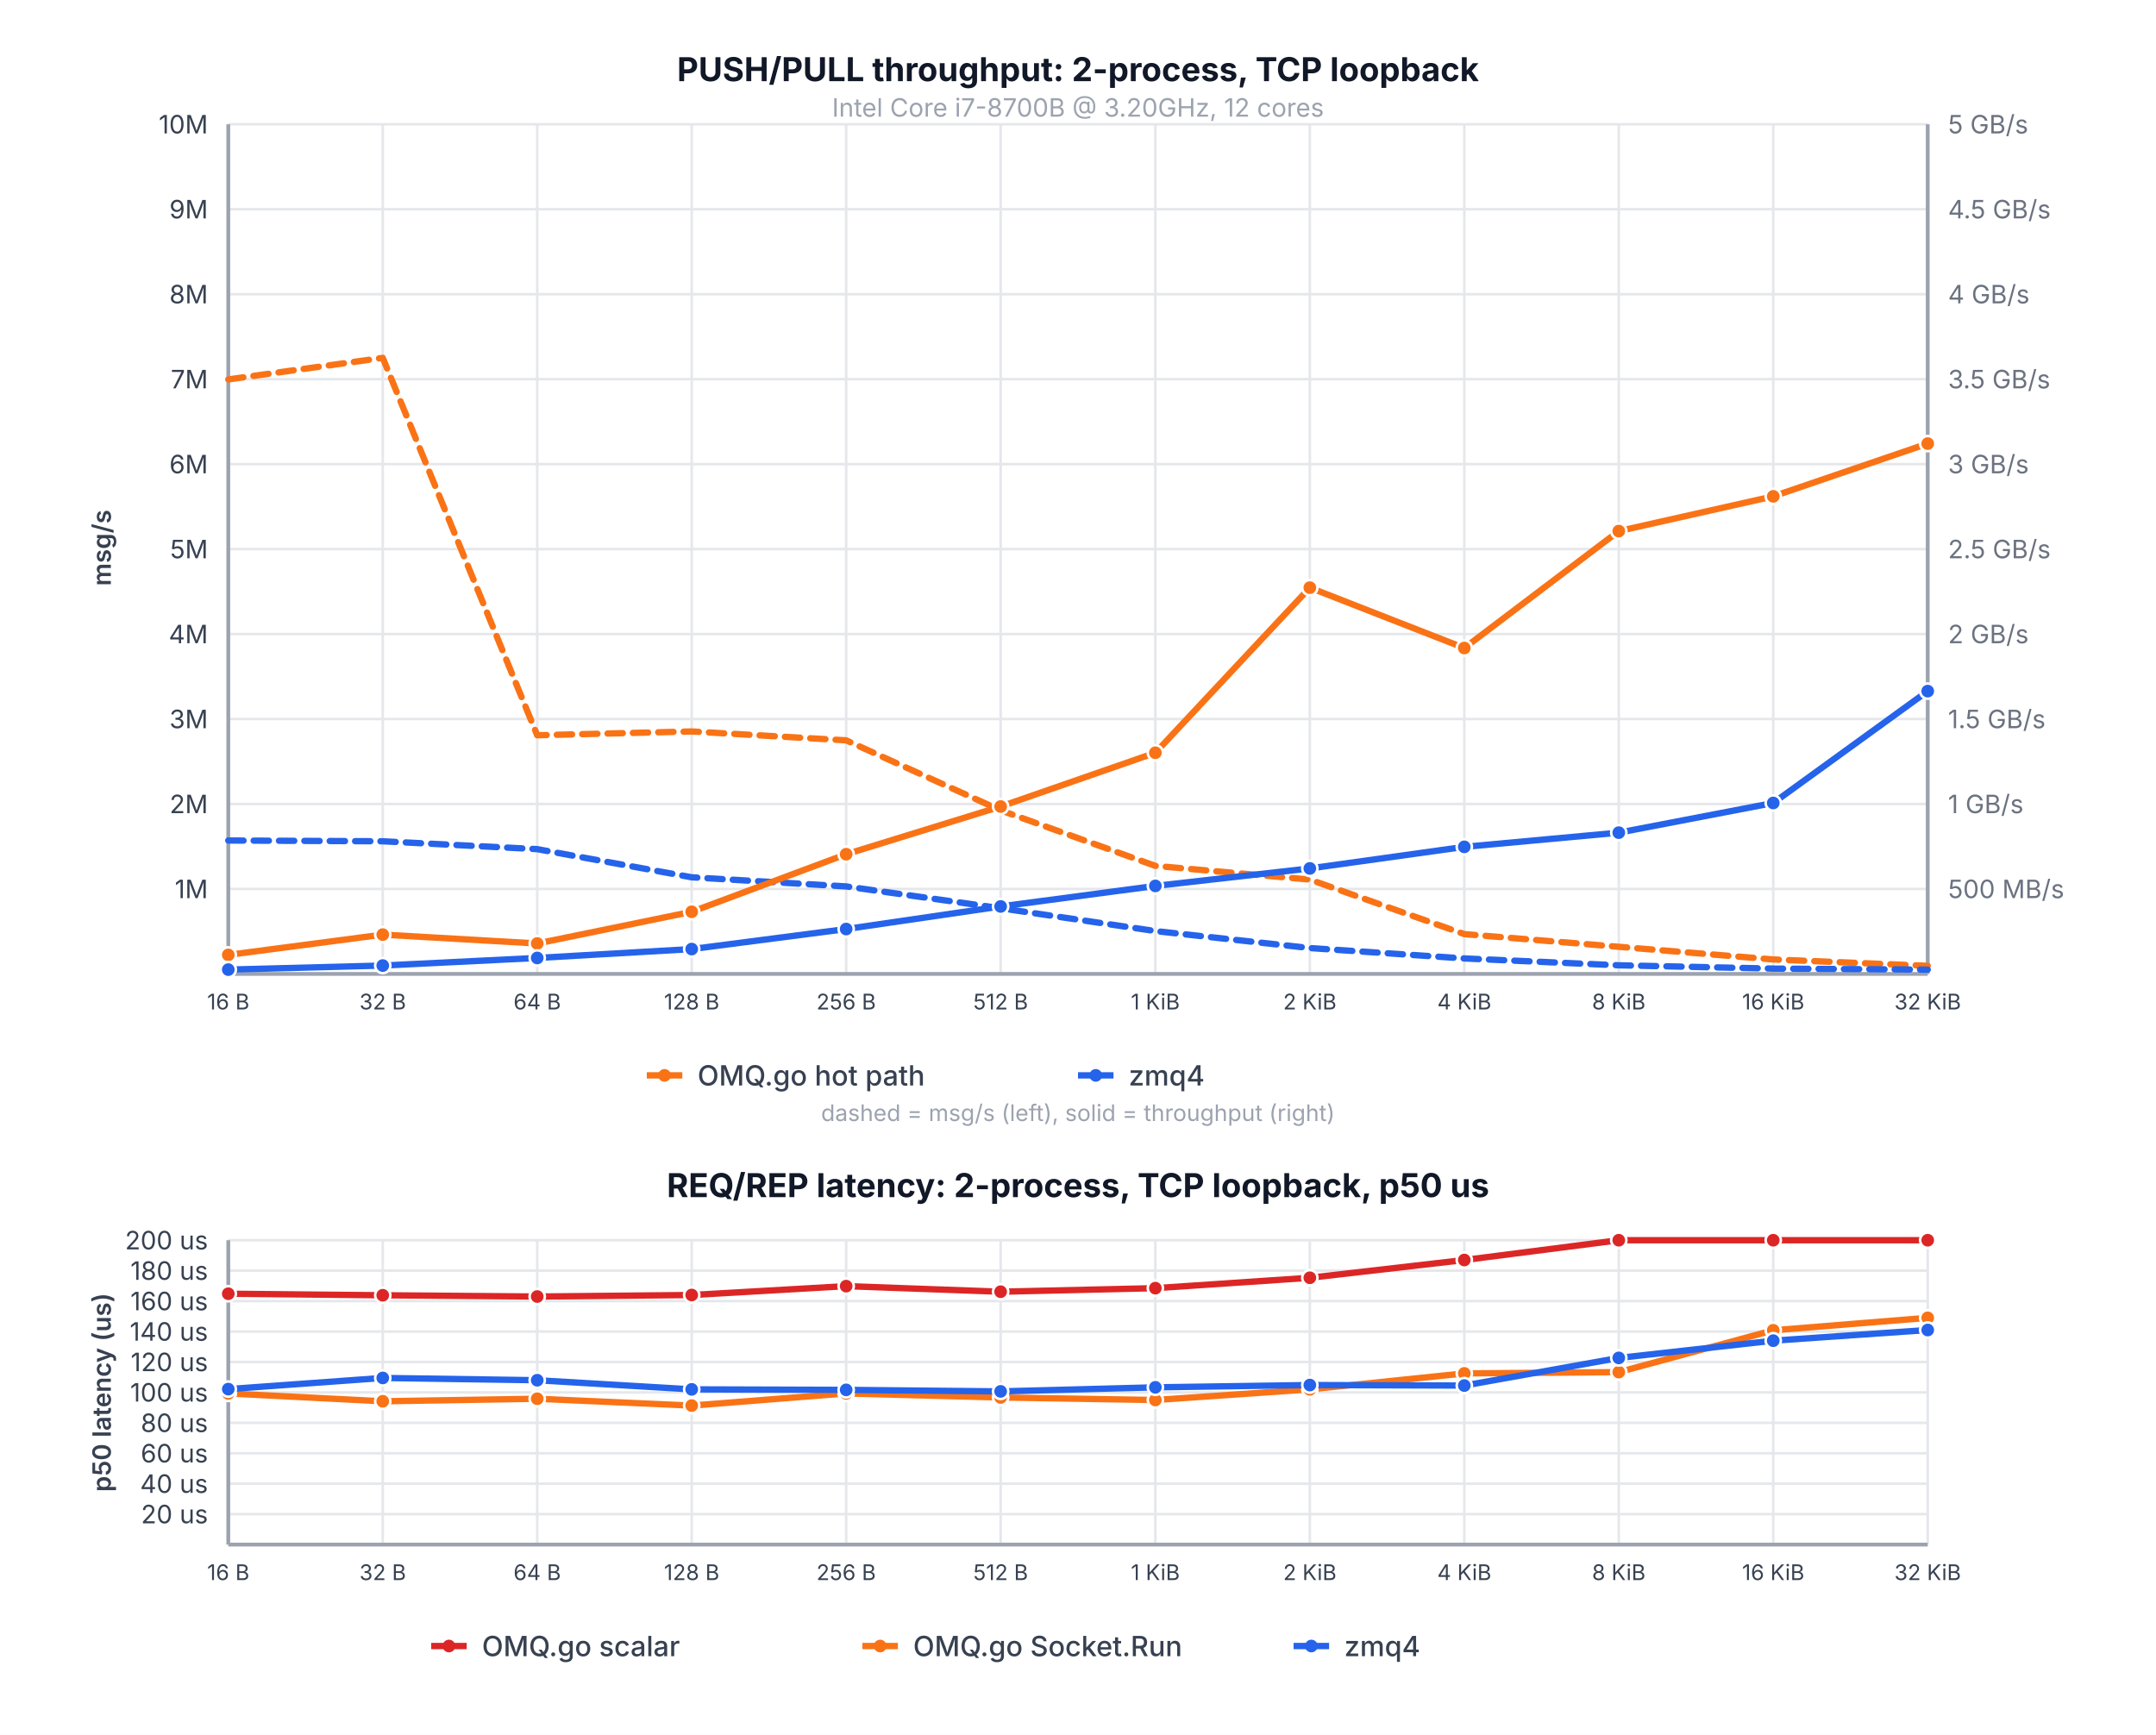
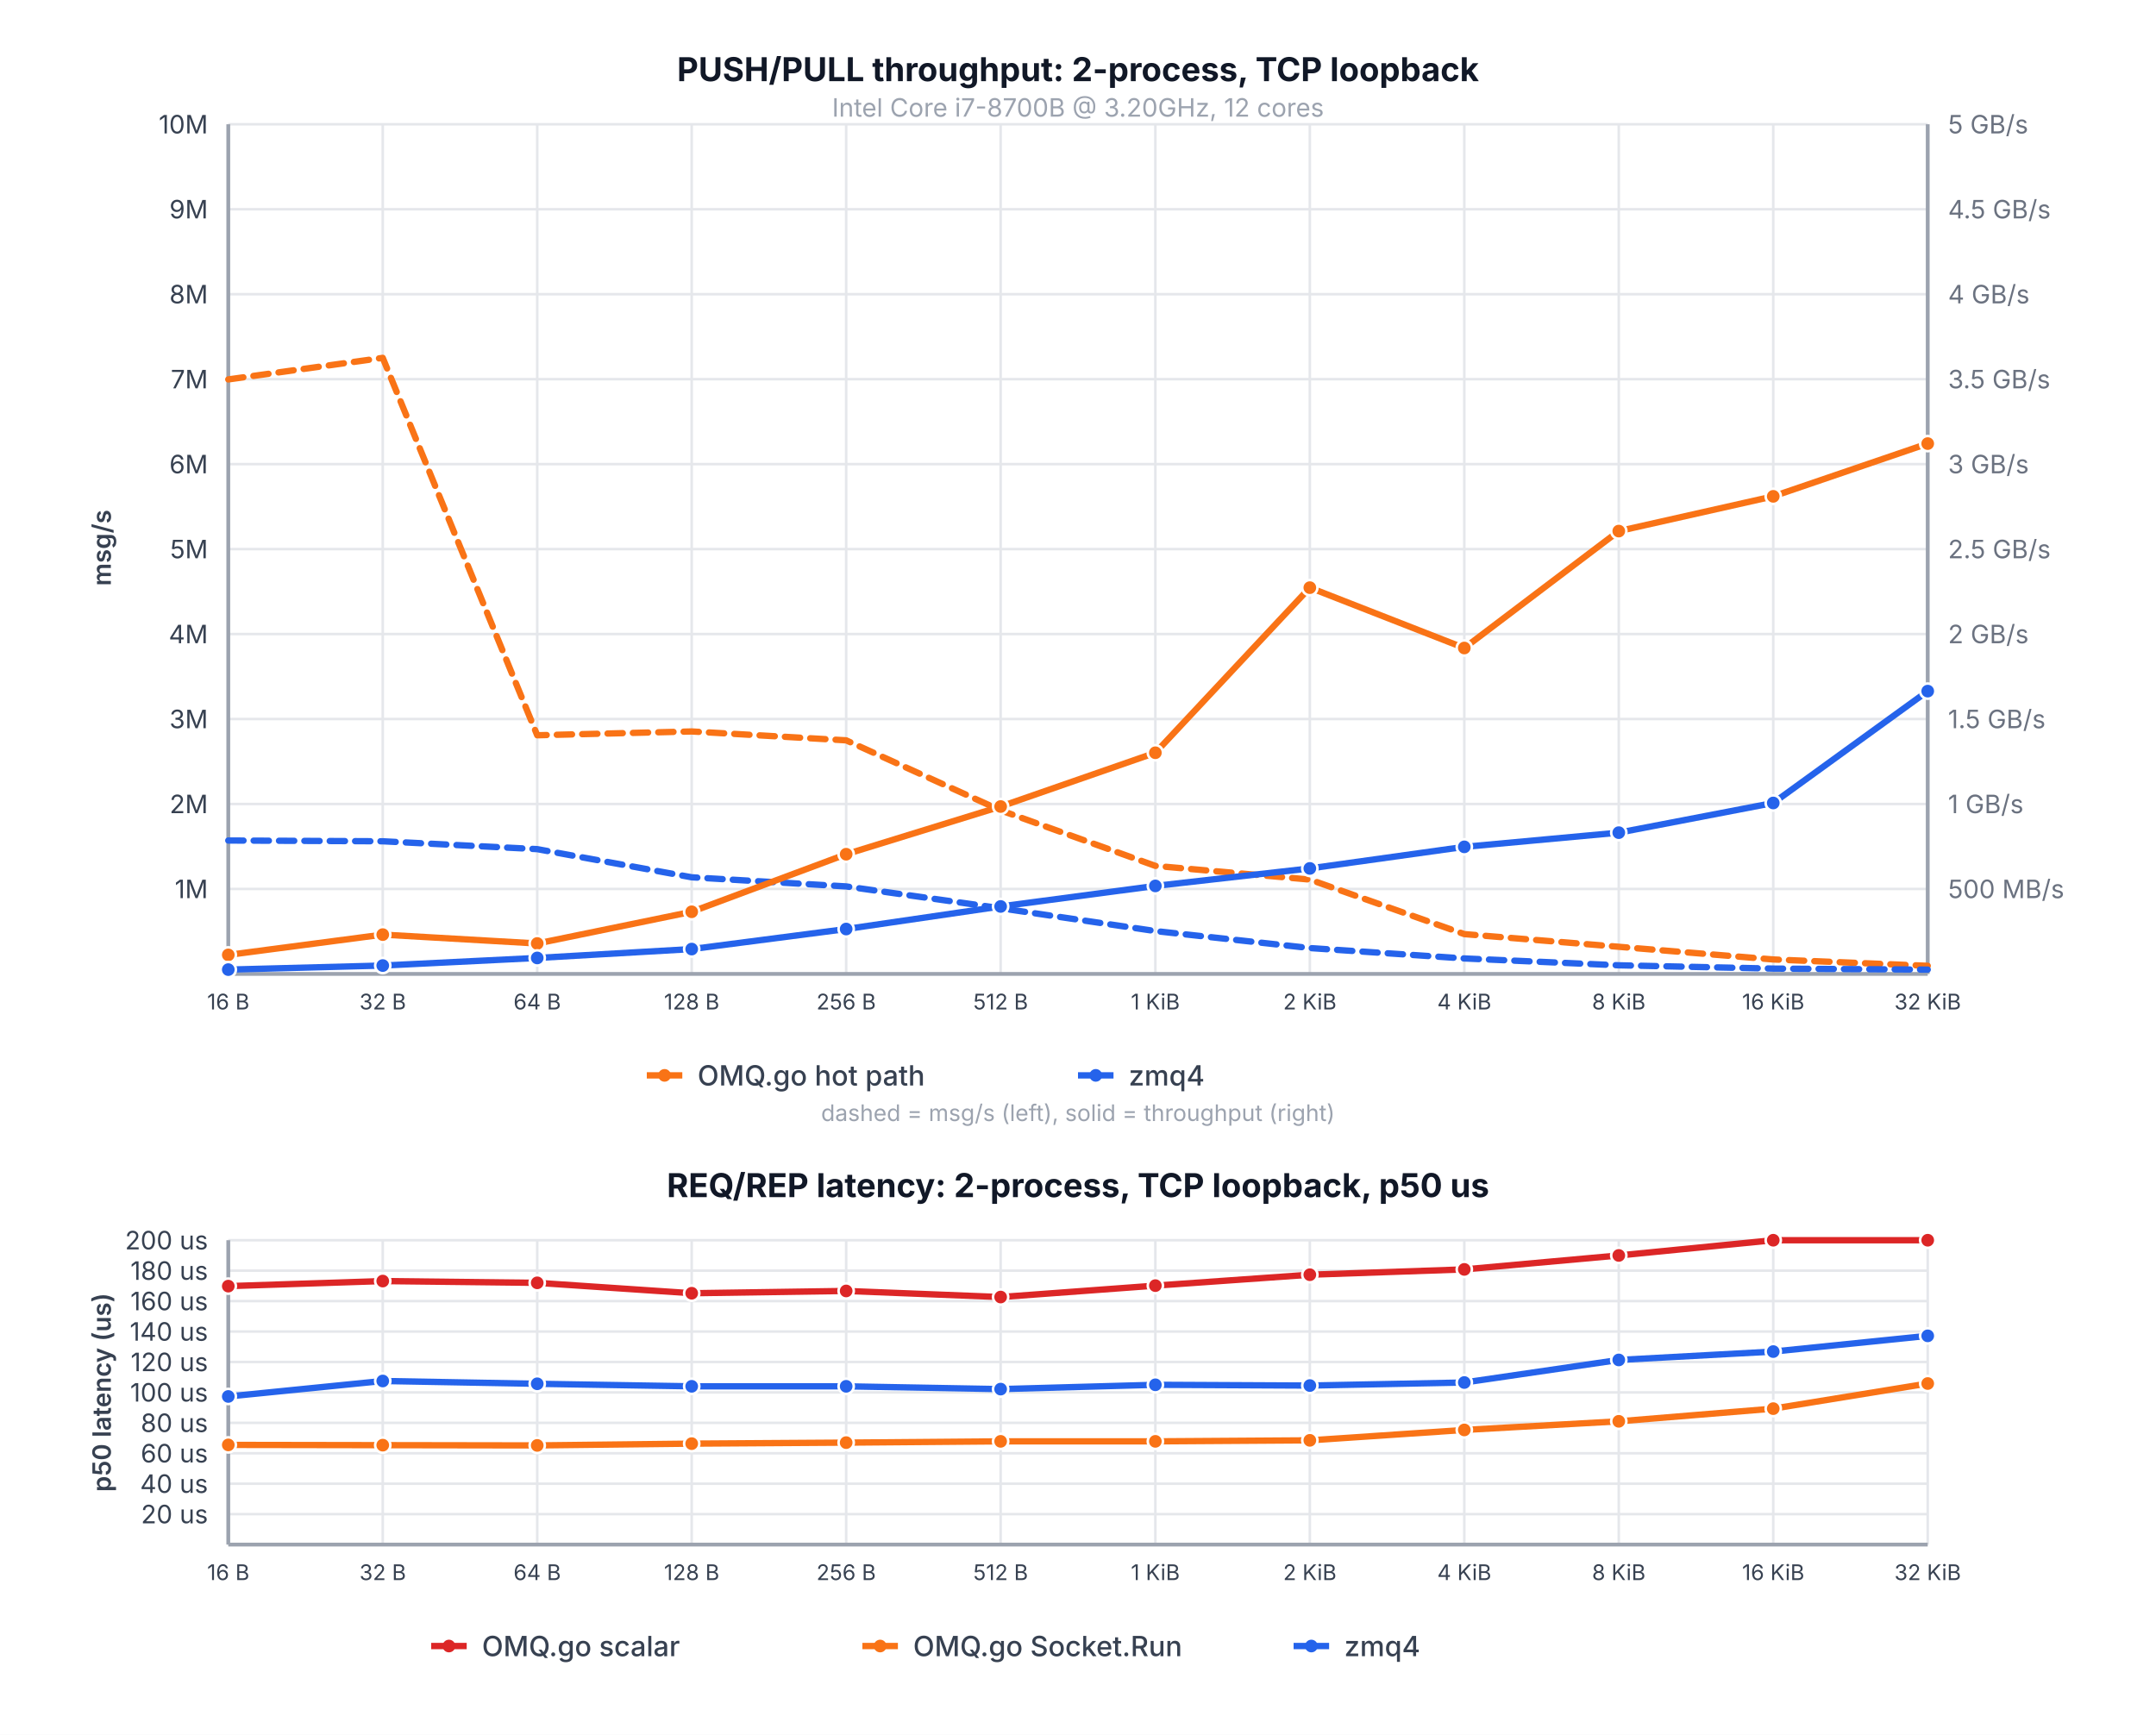
<svg xmlns="http://www.w3.org/2000/svg" viewBox="0 0 850 684" font-family="system-ui, -apple-system, sans-serif">
  <rect width="850" height="684" fill="white" />
  <text x="425.0" y="32" text-anchor="middle" fill="#111827" font-size="13" font-weight="700">PUSH/PULL throughput: 2-process, TCP loopback</text>
  <text x="425.0" y="46" text-anchor="middle" fill="#9ca3af" font-size="10">Intel Core i7-8700B @ 3.20GHz, 12 cores</text>
  <line x1="90" y1="350.5" x2="760" y2="350.5" stroke="#e5e7eb" stroke-width="1" />
  <text x="82" y="350.5" text-anchor="end" dominant-baseline="middle" fill="#374151" font-size="10">1M</text>
  <text x="768" y="350.5" text-anchor="start" dominant-baseline="middle" fill="#6b7280" font-size="10">500 MB/s</text>
  <line x1="90" y1="317.0" x2="760" y2="317.0" stroke="#e5e7eb" stroke-width="1" />
  <text x="82" y="317.0" text-anchor="end" dominant-baseline="middle" fill="#374151" font-size="10">2M</text>
  <text x="768" y="317.0" text-anchor="start" dominant-baseline="middle" fill="#6b7280" font-size="10">1 GB/s</text>
  <line x1="90" y1="283.5" x2="760" y2="283.5" stroke="#e5e7eb" stroke-width="1" />
  <text x="82" y="283.5" text-anchor="end" dominant-baseline="middle" fill="#374151" font-size="10">3M</text>
  <text x="768" y="283.5" text-anchor="start" dominant-baseline="middle" fill="#6b7280" font-size="10">1.5 GB/s</text>
  <line x1="90" y1="250.0" x2="760" y2="250.0" stroke="#e5e7eb" stroke-width="1" />
  <text x="82" y="250.0" text-anchor="end" dominant-baseline="middle" fill="#374151" font-size="10">4M</text>
  <text x="768" y="250.0" text-anchor="start" dominant-baseline="middle" fill="#6b7280" font-size="10">2 GB/s</text>
  <line x1="90" y1="216.5" x2="760" y2="216.5" stroke="#e5e7eb" stroke-width="1" />
  <text x="82" y="216.5" text-anchor="end" dominant-baseline="middle" fill="#374151" font-size="10">5M</text>
  <text x="768" y="216.5" text-anchor="start" dominant-baseline="middle" fill="#6b7280" font-size="10">2.5 GB/s</text>
  <line x1="90" y1="183.0" x2="760" y2="183.0" stroke="#e5e7eb" stroke-width="1" />
  <text x="82" y="183.0" text-anchor="end" dominant-baseline="middle" fill="#374151" font-size="10">6M</text>
  <text x="768" y="183.0" text-anchor="start" dominant-baseline="middle" fill="#6b7280" font-size="10">3 GB/s</text>
  <line x1="90" y1="149.5" x2="760" y2="149.5" stroke="#e5e7eb" stroke-width="1" />
  <text x="82" y="149.5" text-anchor="end" dominant-baseline="middle" fill="#374151" font-size="10">7M</text>
  <text x="768" y="149.5" text-anchor="start" dominant-baseline="middle" fill="#6b7280" font-size="10">3.5 GB/s</text>
  <line x1="90" y1="116.0" x2="760" y2="116.0" stroke="#e5e7eb" stroke-width="1" />
  <text x="82" y="116.0" text-anchor="end" dominant-baseline="middle" fill="#374151" font-size="10">8M</text>
  <text x="768" y="116.0" text-anchor="start" dominant-baseline="middle" fill="#6b7280" font-size="10">4 GB/s</text>
  <line x1="90" y1="82.5" x2="760" y2="82.5" stroke="#e5e7eb" stroke-width="1" />
  <text x="82" y="82.5" text-anchor="end" dominant-baseline="middle" fill="#374151" font-size="10">9M</text>
  <text x="768" y="82.5" text-anchor="start" dominant-baseline="middle" fill="#6b7280" font-size="10">4.5 GB/s</text>
  <line x1="90" y1="49.0" x2="760" y2="49.0" stroke="#e5e7eb" stroke-width="1" />
  <text x="82" y="49.0" text-anchor="end" dominant-baseline="middle" fill="#374151" font-size="10">10M</text>
  <text x="768" y="49.0" text-anchor="start" dominant-baseline="middle" fill="#6b7280" font-size="10">5 GB/s</text>
  <line x1="90.0" y1="49" x2="90.0" y2="384" stroke="#e5e7eb" stroke-width="1" />
  <line x1="150.9" y1="49" x2="150.9" y2="384" stroke="#e5e7eb" stroke-width="1" />
  <line x1="211.8" y1="49" x2="211.8" y2="384" stroke="#e5e7eb" stroke-width="1" />
  <line x1="272.7" y1="49" x2="272.7" y2="384" stroke="#e5e7eb" stroke-width="1" />
  <line x1="333.6" y1="49" x2="333.6" y2="384" stroke="#e5e7eb" stroke-width="1" />
  <line x1="394.5" y1="49" x2="394.5" y2="384" stroke="#e5e7eb" stroke-width="1" />
  <line x1="455.5" y1="49" x2="455.5" y2="384" stroke="#e5e7eb" stroke-width="1" />
  <line x1="516.4" y1="49" x2="516.4" y2="384" stroke="#e5e7eb" stroke-width="1" />
  <line x1="577.3" y1="49" x2="577.3" y2="384" stroke="#e5e7eb" stroke-width="1" />
  <line x1="638.2" y1="49" x2="638.2" y2="384" stroke="#e5e7eb" stroke-width="1" />
  <line x1="699.1" y1="49" x2="699.1" y2="384" stroke="#e5e7eb" stroke-width="1" />
  <line x1="760.0" y1="49" x2="760.0" y2="384" stroke="#e5e7eb" stroke-width="1" />
  <line x1="90" y1="49" x2="90" y2="384" stroke="#9ca3af" stroke-width="1.5" />
  <line x1="760" y1="49" x2="760" y2="384" stroke="#9ca3af" stroke-width="1.5" />
  <line x1="90" y1="384" x2="760" y2="384" stroke="#9ca3af" stroke-width="1.5" />
  <text x="40" y="216" text-anchor="middle" dominant-baseline="middle" fill="#374151" font-size="10" font-weight="600" transform="rotate(-90,40,216)">msg/s</text>
  <polyline points="90.0,149.6 150.9,141.1 211.8,289.9 272.7,288.4 333.6,291.9 394.5,319.5 455.5,341.4 516.4,346.8 577.3,368.3 638.2,373.3 699.1,378.3 760.0,380.8" fill="none" stroke="#f97316" stroke-width="2.5" stroke-linecap="round" stroke-linejoin="round" stroke-dasharray="6,4" />
  <polyline points="90.0,331.4 150.9,331.7 211.8,334.8 272.7,345.9 333.6,349.5 394.5,358.1 455.5,367.1 516.4,373.8 577.3,377.9 638.2,380.6 699.1,381.9 760.0,382.3" fill="none" stroke="#2563eb" stroke-width="2.5" stroke-linecap="round" stroke-linejoin="round" stroke-dasharray="6,4" />
  <polyline points="90.0,376.5 150.9,368.5 211.8,372.0 272.7,359.5 333.6,336.8 394.5,318.0 455.5,296.8 516.4,231.7 577.3,255.5 638.2,209.4 699.1,195.7 760.0,174.9" fill="none" stroke="#f97316" stroke-width="2.5" stroke-linecap="round" stroke-linejoin="round" />
  <circle cx="90.0" cy="376.5" r="3" fill="#f97316" stroke="white" stroke-width="1" />
  <circle cx="150.9" cy="368.5" r="3" fill="#f97316" stroke="white" stroke-width="1" />
  <circle cx="211.8" cy="372.0" r="3" fill="#f97316" stroke="white" stroke-width="1" />
  <circle cx="272.7" cy="359.5" r="3" fill="#f97316" stroke="white" stroke-width="1" />
  <circle cx="333.6" cy="336.8" r="3" fill="#f97316" stroke="white" stroke-width="1" />
  <circle cx="394.5" cy="318.0" r="3" fill="#f97316" stroke="white" stroke-width="1" />
  <circle cx="455.5" cy="296.8" r="3" fill="#f97316" stroke="white" stroke-width="1" />
  <circle cx="516.4" cy="231.7" r="3" fill="#f97316" stroke="white" stroke-width="1" />
  <circle cx="577.3" cy="255.5" r="3" fill="#f97316" stroke="white" stroke-width="1" />
  <circle cx="638.2" cy="209.4" r="3" fill="#f97316" stroke="white" stroke-width="1" />
  <circle cx="699.1" cy="195.7" r="3" fill="#f97316" stroke="white" stroke-width="1" />
  <circle cx="760.0" cy="174.9" r="3" fill="#f97316" stroke="white" stroke-width="1" />
  <polyline points="90.0,382.3 150.9,380.7 211.8,377.7 272.7,374.2 333.6,366.3 394.5,357.4 455.5,349.3 516.4,342.4 577.3,333.9 638.2,328.3 699.1,316.6 760.0,272.5" fill="none" stroke="#2563eb" stroke-width="2.5" stroke-linecap="round" stroke-linejoin="round" />
  <circle cx="90.0" cy="382.3" r="3" fill="#2563eb" stroke="white" stroke-width="1" />
  <circle cx="150.9" cy="380.7" r="3" fill="#2563eb" stroke="white" stroke-width="1" />
  <circle cx="211.8" cy="377.7" r="3" fill="#2563eb" stroke="white" stroke-width="1" />
  <circle cx="272.7" cy="374.2" r="3" fill="#2563eb" stroke="white" stroke-width="1" />
  <circle cx="333.6" cy="366.3" r="3" fill="#2563eb" stroke="white" stroke-width="1" />
  <circle cx="394.5" cy="357.4" r="3" fill="#2563eb" stroke="white" stroke-width="1" />
  <circle cx="455.5" cy="349.3" r="3" fill="#2563eb" stroke="white" stroke-width="1" />
  <circle cx="516.4" cy="342.4" r="3" fill="#2563eb" stroke="white" stroke-width="1" />
  <circle cx="577.3" cy="333.9" r="3" fill="#2563eb" stroke="white" stroke-width="1" />
  <circle cx="638.2" cy="328.3" r="3" fill="#2563eb" stroke="white" stroke-width="1" />
  <circle cx="699.1" cy="316.6" r="3" fill="#2563eb" stroke="white" stroke-width="1" />
  <circle cx="760.0" cy="272.5" r="3" fill="#2563eb" stroke="white" stroke-width="1" />
  <text x="90.0" y="398" text-anchor="middle" fill="#374151" font-size="8.5">16 B</text>
  <text x="150.9" y="398" text-anchor="middle" fill="#374151" font-size="8.5">32 B</text>
  <text x="211.8" y="398" text-anchor="middle" fill="#374151" font-size="8.5">64 B</text>
  <text x="272.7" y="398" text-anchor="middle" fill="#374151" font-size="8.5">128 B</text>
  <text x="333.6" y="398" text-anchor="middle" fill="#374151" font-size="8.5">256 B</text>
  <text x="394.5" y="398" text-anchor="middle" fill="#374151" font-size="8.5">512 B</text>
  <text x="455.5" y="398" text-anchor="middle" fill="#374151" font-size="8.5">1 KiB</text>
  <text x="516.4" y="398" text-anchor="middle" fill="#374151" font-size="8.5">2 KiB</text>
  <text x="577.3" y="398" text-anchor="middle" fill="#374151" font-size="8.5">4 KiB</text>
  <text x="638.2" y="398" text-anchor="middle" fill="#374151" font-size="8.5">8 KiB</text>
  <text x="699.1" y="398" text-anchor="middle" fill="#374151" font-size="8.5">16 KiB</text>
  <text x="760.0" y="398" text-anchor="middle" fill="#374151" font-size="8.5">32 KiB</text>
  <line x1="255" y1="424" x2="269" y2="424" stroke="#f97316" stroke-width="2.5" />
  <circle cx="262" cy="424" r="2.5" fill="#f97316" />
  <text x="275" y="428" fill="#374151" font-size="11" font-weight="500">OMQ.go hot path</text>
  <line x1="425" y1="424" x2="439" y2="424" stroke="#2563eb" stroke-width="2.5" />
  <circle cx="432" cy="424" r="2.5" fill="#2563eb" />
  <text x="445" y="428" fill="#374151" font-size="11" font-weight="500">zmq4</text>
  <text x="425.0" y="442" text-anchor="middle" fill="#9ca3af" font-size="9">dashed = msg/s (left), solid = throughput (right)</text>
  <text x="425.0" y="472" text-anchor="middle" fill="#111827" font-size="13" font-weight="700">REQ/REP latency: 2-process, TCP loopback, p50 us</text>
  <line x1="90" y1="597.0" x2="760" y2="597.0" stroke="#e5e7eb" stroke-width="1" />
  <text x="82" y="597.0" text-anchor="end" dominant-baseline="middle" fill="#374151" font-size="10">20 us</text>
  <line x1="90" y1="585.0" x2="760" y2="585.0" stroke="#e5e7eb" stroke-width="1" />
  <text x="82" y="585.0" text-anchor="end" dominant-baseline="middle" fill="#374151" font-size="10">40 us</text>
  <line x1="90" y1="573.0" x2="760" y2="573.0" stroke="#e5e7eb" stroke-width="1" />
  <text x="82" y="573.0" text-anchor="end" dominant-baseline="middle" fill="#374151" font-size="10">60 us</text>
  <line x1="90" y1="561.0" x2="760" y2="561.0" stroke="#e5e7eb" stroke-width="1" />
  <text x="82" y="561.0" text-anchor="end" dominant-baseline="middle" fill="#374151" font-size="10">80 us</text>
  <line x1="90" y1="549.0" x2="760" y2="549.0" stroke="#e5e7eb" stroke-width="1" />
  <text x="82" y="549.0" text-anchor="end" dominant-baseline="middle" fill="#374151" font-size="10">100 us</text>
  <line x1="90" y1="537.0" x2="760" y2="537.0" stroke="#e5e7eb" stroke-width="1" />
  <text x="82" y="537.0" text-anchor="end" dominant-baseline="middle" fill="#374151" font-size="10">120 us</text>
  <line x1="90" y1="525.0" x2="760" y2="525.0" stroke="#e5e7eb" stroke-width="1" />
  <text x="82" y="525.0" text-anchor="end" dominant-baseline="middle" fill="#374151" font-size="10">140 us</text>
  <line x1="90" y1="513.0" x2="760" y2="513.0" stroke="#e5e7eb" stroke-width="1" />
  <text x="82" y="513.0" text-anchor="end" dominant-baseline="middle" fill="#374151" font-size="10">160 us</text>
  <line x1="90" y1="501.0" x2="760" y2="501.0" stroke="#e5e7eb" stroke-width="1" />
  <text x="82" y="501.0" text-anchor="end" dominant-baseline="middle" fill="#374151" font-size="10">180 us</text>
  <line x1="90" y1="489.0" x2="760" y2="489.0" stroke="#e5e7eb" stroke-width="1" />
  <text x="82" y="489.0" text-anchor="end" dominant-baseline="middle" fill="#374151" font-size="10">200 us</text>
  <line x1="90.0" y1="489" x2="90.0" y2="609" stroke="#e5e7eb" stroke-width="1" />
  <line x1="150.9" y1="489" x2="150.9" y2="609" stroke="#e5e7eb" stroke-width="1" />
  <line x1="211.8" y1="489" x2="211.8" y2="609" stroke="#e5e7eb" stroke-width="1" />
  <line x1="272.7" y1="489" x2="272.7" y2="609" stroke="#e5e7eb" stroke-width="1" />
  <line x1="333.6" y1="489" x2="333.6" y2="609" stroke="#e5e7eb" stroke-width="1" />
  <line x1="394.5" y1="489" x2="394.5" y2="609" stroke="#e5e7eb" stroke-width="1" />
  <line x1="455.5" y1="489" x2="455.5" y2="609" stroke="#e5e7eb" stroke-width="1" />
  <line x1="516.4" y1="489" x2="516.4" y2="609" stroke="#e5e7eb" stroke-width="1" />
  <line x1="577.3" y1="489" x2="577.3" y2="609" stroke="#e5e7eb" stroke-width="1" />
  <line x1="638.2" y1="489" x2="638.2" y2="609" stroke="#e5e7eb" stroke-width="1" />
  <line x1="699.1" y1="489" x2="699.1" y2="609" stroke="#e5e7eb" stroke-width="1" />
  <line x1="760.0" y1="489" x2="760.0" y2="609" stroke="#e5e7eb" stroke-width="1" />
  <line x1="90" y1="489" x2="90" y2="609" stroke="#9ca3af" stroke-width="1.5" />
  <line x1="90" y1="609" x2="760" y2="609" stroke="#9ca3af" stroke-width="1.5" />
  <text x="40" y="549" text-anchor="middle" dominant-baseline="middle" fill="#374151" font-size="10" font-weight="600" transform="rotate(-90,40,549)">p50 latency (us)</text>
-   <polyline points="90.0,510.1 150.9,510.7 211.8,511.2 272.7,510.6 333.6,507.1 394.5,509.3 455.5,507.9 516.4,503.8 577.3,496.8 638.2,489.0 699.1,489.0 760.0,489.0" fill="none" stroke="#dc2626" stroke-width="2.5" stroke-linecap="round" stroke-linejoin="round" />
-   <circle cx="90.0" cy="510.1" r="3" fill="#dc2626" stroke="white" stroke-width="1" />
-   <circle cx="150.9" cy="510.7" r="3" fill="#dc2626" stroke="white" stroke-width="1" />
-   <circle cx="211.8" cy="511.2" r="3" fill="#dc2626" stroke="white" stroke-width="1" />
-   <circle cx="272.7" cy="510.6" r="3" fill="#dc2626" stroke="white" stroke-width="1" />
-   <circle cx="333.6" cy="507.1" r="3" fill="#dc2626" stroke="white" stroke-width="1" />
-   <circle cx="394.5" cy="509.3" r="3" fill="#dc2626" stroke="white" stroke-width="1" />
-   <circle cx="455.5" cy="507.9" r="3" fill="#dc2626" stroke="white" stroke-width="1" />
-   <circle cx="516.4" cy="503.8" r="3" fill="#dc2626" stroke="white" stroke-width="1" />
-   <circle cx="577.3" cy="496.8" r="3" fill="#dc2626" stroke="white" stroke-width="1" />
-   <circle cx="638.2" cy="489.0" r="3" fill="#dc2626" stroke="white" stroke-width="1" />
+   <polyline points="90.0,507.1 150.9,505.1 211.8,505.8 272.7,509.9 333.6,509.0 394.5,511.4 455.5,506.9 516.4,502.6 577.3,500.5 638.2,495.0 699.1,489.0 760.0,489.0" fill="none" stroke="#dc2626" stroke-width="2.5" stroke-linecap="round" stroke-linejoin="round" />
+   <circle cx="90.0" cy="507.1" r="3" fill="#dc2626" stroke="white" stroke-width="1" />
+   <circle cx="150.9" cy="505.1" r="3" fill="#dc2626" stroke="white" stroke-width="1" />
+   <circle cx="211.8" cy="505.8" r="3" fill="#dc2626" stroke="white" stroke-width="1" />
+   <circle cx="272.7" cy="509.9" r="3" fill="#dc2626" stroke="white" stroke-width="1" />
+   <circle cx="333.6" cy="509.0" r="3" fill="#dc2626" stroke="white" stroke-width="1" />
+   <circle cx="394.5" cy="511.4" r="3" fill="#dc2626" stroke="white" stroke-width="1" />
+   <circle cx="455.5" cy="506.9" r="3" fill="#dc2626" stroke="white" stroke-width="1" />
+   <circle cx="516.4" cy="502.6" r="3" fill="#dc2626" stroke="white" stroke-width="1" />
+   <circle cx="577.3" cy="500.5" r="3" fill="#dc2626" stroke="white" stroke-width="1" />
+   <circle cx="638.2" cy="495.0" r="3" fill="#dc2626" stroke="white" stroke-width="1" />
  <circle cx="699.1" cy="489.0" r="3" fill="#dc2626" stroke="white" stroke-width="1" />
  <circle cx="760.0" cy="489.0" r="3" fill="#dc2626" stroke="white" stroke-width="1" />
-   <polyline points="90.0,549.4 150.9,552.5 211.8,551.5 272.7,554.2 333.6,549.4 394.5,551.0 455.5,552.0 516.4,547.8 577.3,541.5 638.2,541.0 699.1,524.5 760.0,519.6" fill="none" stroke="#f97316" stroke-width="2.5" stroke-linecap="round" stroke-linejoin="round" />
-   <circle cx="90.0" cy="549.4" r="3" fill="#f97316" stroke="white" stroke-width="1" />
-   <circle cx="150.9" cy="552.5" r="3" fill="#f97316" stroke="white" stroke-width="1" />
-   <circle cx="211.8" cy="551.5" r="3" fill="#f97316" stroke="white" stroke-width="1" />
-   <circle cx="272.7" cy="554.2" r="3" fill="#f97316" stroke="white" stroke-width="1" />
-   <circle cx="333.6" cy="549.4" r="3" fill="#f97316" stroke="white" stroke-width="1" />
-   <circle cx="394.5" cy="551.0" r="3" fill="#f97316" stroke="white" stroke-width="1" />
-   <circle cx="455.5" cy="552.0" r="3" fill="#f97316" stroke="white" stroke-width="1" />
-   <circle cx="516.4" cy="547.8" r="3" fill="#f97316" stroke="white" stroke-width="1" />
-   <circle cx="577.3" cy="541.5" r="3" fill="#f97316" stroke="white" stroke-width="1" />
-   <circle cx="638.2" cy="541.0" r="3" fill="#f97316" stroke="white" stroke-width="1" />
-   <circle cx="699.1" cy="524.5" r="3" fill="#f97316" stroke="white" stroke-width="1" />
-   <circle cx="760.0" cy="519.6" r="3" fill="#f97316" stroke="white" stroke-width="1" />
-   <polyline points="90.0,547.7 150.9,543.3 211.8,544.2 272.7,547.8 333.6,548.0 394.5,548.6 455.5,547.0 516.4,546.1 577.3,546.3 638.2,535.4 699.1,528.6 760.0,524.4" fill="none" stroke="#2563eb" stroke-width="2.5" stroke-linecap="round" stroke-linejoin="round" />
-   <circle cx="90.0" cy="547.7" r="3" fill="#2563eb" stroke="white" stroke-width="1" />
-   <circle cx="150.9" cy="543.3" r="3" fill="#2563eb" stroke="white" stroke-width="1" />
-   <circle cx="211.8" cy="544.2" r="3" fill="#2563eb" stroke="white" stroke-width="1" />
-   <circle cx="272.7" cy="547.8" r="3" fill="#2563eb" stroke="white" stroke-width="1" />
-   <circle cx="333.6" cy="548.0" r="3" fill="#2563eb" stroke="white" stroke-width="1" />
-   <circle cx="394.5" cy="548.6" r="3" fill="#2563eb" stroke="white" stroke-width="1" />
-   <circle cx="455.5" cy="547.0" r="3" fill="#2563eb" stroke="white" stroke-width="1" />
-   <circle cx="516.4" cy="546.1" r="3" fill="#2563eb" stroke="white" stroke-width="1" />
-   <circle cx="577.3" cy="546.3" r="3" fill="#2563eb" stroke="white" stroke-width="1" />
-   <circle cx="638.2" cy="535.4" r="3" fill="#2563eb" stroke="white" stroke-width="1" />
-   <circle cx="699.1" cy="528.6" r="3" fill="#2563eb" stroke="white" stroke-width="1" />
-   <circle cx="760.0" cy="524.4" r="3" fill="#2563eb" stroke="white" stroke-width="1" />
+   <polyline points="90.0,569.7 150.9,569.8 211.8,569.9 272.7,569.2 333.6,568.8 394.5,568.3 455.5,568.3 516.4,567.9 577.3,563.8 638.2,560.4 699.1,555.4 760.0,545.5" fill="none" stroke="#f97316" stroke-width="2.5" stroke-linecap="round" stroke-linejoin="round" />
+   <circle cx="90.0" cy="569.7" r="3" fill="#f97316" stroke="white" stroke-width="1" />
+   <circle cx="150.9" cy="569.8" r="3" fill="#f97316" stroke="white" stroke-width="1" />
+   <circle cx="211.8" cy="569.9" r="3" fill="#f97316" stroke="white" stroke-width="1" />
+   <circle cx="272.7" cy="569.2" r="3" fill="#f97316" stroke="white" stroke-width="1" />
+   <circle cx="333.6" cy="568.8" r="3" fill="#f97316" stroke="white" stroke-width="1" />
+   <circle cx="394.5" cy="568.3" r="3" fill="#f97316" stroke="white" stroke-width="1" />
+   <circle cx="455.5" cy="568.3" r="3" fill="#f97316" stroke="white" stroke-width="1" />
+   <circle cx="516.4" cy="567.9" r="3" fill="#f97316" stroke="white" stroke-width="1" />
+   <circle cx="577.3" cy="563.8" r="3" fill="#f97316" stroke="white" stroke-width="1" />
+   <circle cx="638.2" cy="560.4" r="3" fill="#f97316" stroke="white" stroke-width="1" />
+   <circle cx="699.1" cy="555.4" r="3" fill="#f97316" stroke="white" stroke-width="1" />
+   <circle cx="760.0" cy="545.5" r="3" fill="#f97316" stroke="white" stroke-width="1" />
+   <polyline points="90.0,550.6 150.9,544.5 211.8,545.6 272.7,546.6 333.6,546.6 394.5,547.7 455.5,546.0 516.4,546.3 577.3,545.1 638.2,536.2 699.1,532.9 760.0,526.7" fill="none" stroke="#2563eb" stroke-width="2.5" stroke-linecap="round" stroke-linejoin="round" />
+   <circle cx="90.0" cy="550.6" r="3" fill="#2563eb" stroke="white" stroke-width="1" />
+   <circle cx="150.9" cy="544.5" r="3" fill="#2563eb" stroke="white" stroke-width="1" />
+   <circle cx="211.8" cy="545.6" r="3" fill="#2563eb" stroke="white" stroke-width="1" />
+   <circle cx="272.7" cy="546.6" r="3" fill="#2563eb" stroke="white" stroke-width="1" />
+   <circle cx="333.6" cy="546.6" r="3" fill="#2563eb" stroke="white" stroke-width="1" />
+   <circle cx="394.5" cy="547.7" r="3" fill="#2563eb" stroke="white" stroke-width="1" />
+   <circle cx="455.5" cy="546.0" r="3" fill="#2563eb" stroke="white" stroke-width="1" />
+   <circle cx="516.4" cy="546.3" r="3" fill="#2563eb" stroke="white" stroke-width="1" />
+   <circle cx="577.3" cy="545.1" r="3" fill="#2563eb" stroke="white" stroke-width="1" />
+   <circle cx="638.2" cy="536.2" r="3" fill="#2563eb" stroke="white" stroke-width="1" />
+   <circle cx="699.1" cy="532.9" r="3" fill="#2563eb" stroke="white" stroke-width="1" />
+   <circle cx="760.0" cy="526.7" r="3" fill="#2563eb" stroke="white" stroke-width="1" />
  <text x="90.0" y="623" text-anchor="middle" fill="#374151" font-size="8.5">16 B</text>
  <text x="150.9" y="623" text-anchor="middle" fill="#374151" font-size="8.5">32 B</text>
  <text x="211.8" y="623" text-anchor="middle" fill="#374151" font-size="8.5">64 B</text>
  <text x="272.7" y="623" text-anchor="middle" fill="#374151" font-size="8.5">128 B</text>
  <text x="333.6" y="623" text-anchor="middle" fill="#374151" font-size="8.5">256 B</text>
  <text x="394.5" y="623" text-anchor="middle" fill="#374151" font-size="8.5">512 B</text>
  <text x="455.5" y="623" text-anchor="middle" fill="#374151" font-size="8.5">1 KiB</text>
  <text x="516.4" y="623" text-anchor="middle" fill="#374151" font-size="8.5">2 KiB</text>
  <text x="577.3" y="623" text-anchor="middle" fill="#374151" font-size="8.5">4 KiB</text>
  <text x="638.2" y="623" text-anchor="middle" fill="#374151" font-size="8.5">8 KiB</text>
  <text x="699.1" y="623" text-anchor="middle" fill="#374151" font-size="8.5">16 KiB</text>
  <text x="760.0" y="623" text-anchor="middle" fill="#374151" font-size="8.5">32 KiB</text>
  <line x1="170" y1="649" x2="184" y2="649" stroke="#dc2626" stroke-width="2.5" />
  <circle cx="177" cy="649" r="2.5" fill="#dc2626" />
  <text x="190" y="653" fill="#374151" font-size="11" font-weight="500">OMQ.go scalar</text>
  <line x1="340" y1="649" x2="354" y2="649" stroke="#f97316" stroke-width="2.5" />
  <circle cx="347" cy="649" r="2.5" fill="#f97316" />
  <text x="360" y="653" fill="#374151" font-size="11" font-weight="500">OMQ.go Socket.Run</text>
  <line x1="510" y1="649" x2="524" y2="649" stroke="#2563eb" stroke-width="2.5" />
  <circle cx="517" cy="649" r="2.5" fill="#2563eb" />
  <text x="530" y="653" fill="#374151" font-size="11" font-weight="500">zmq4</text>
</svg>
